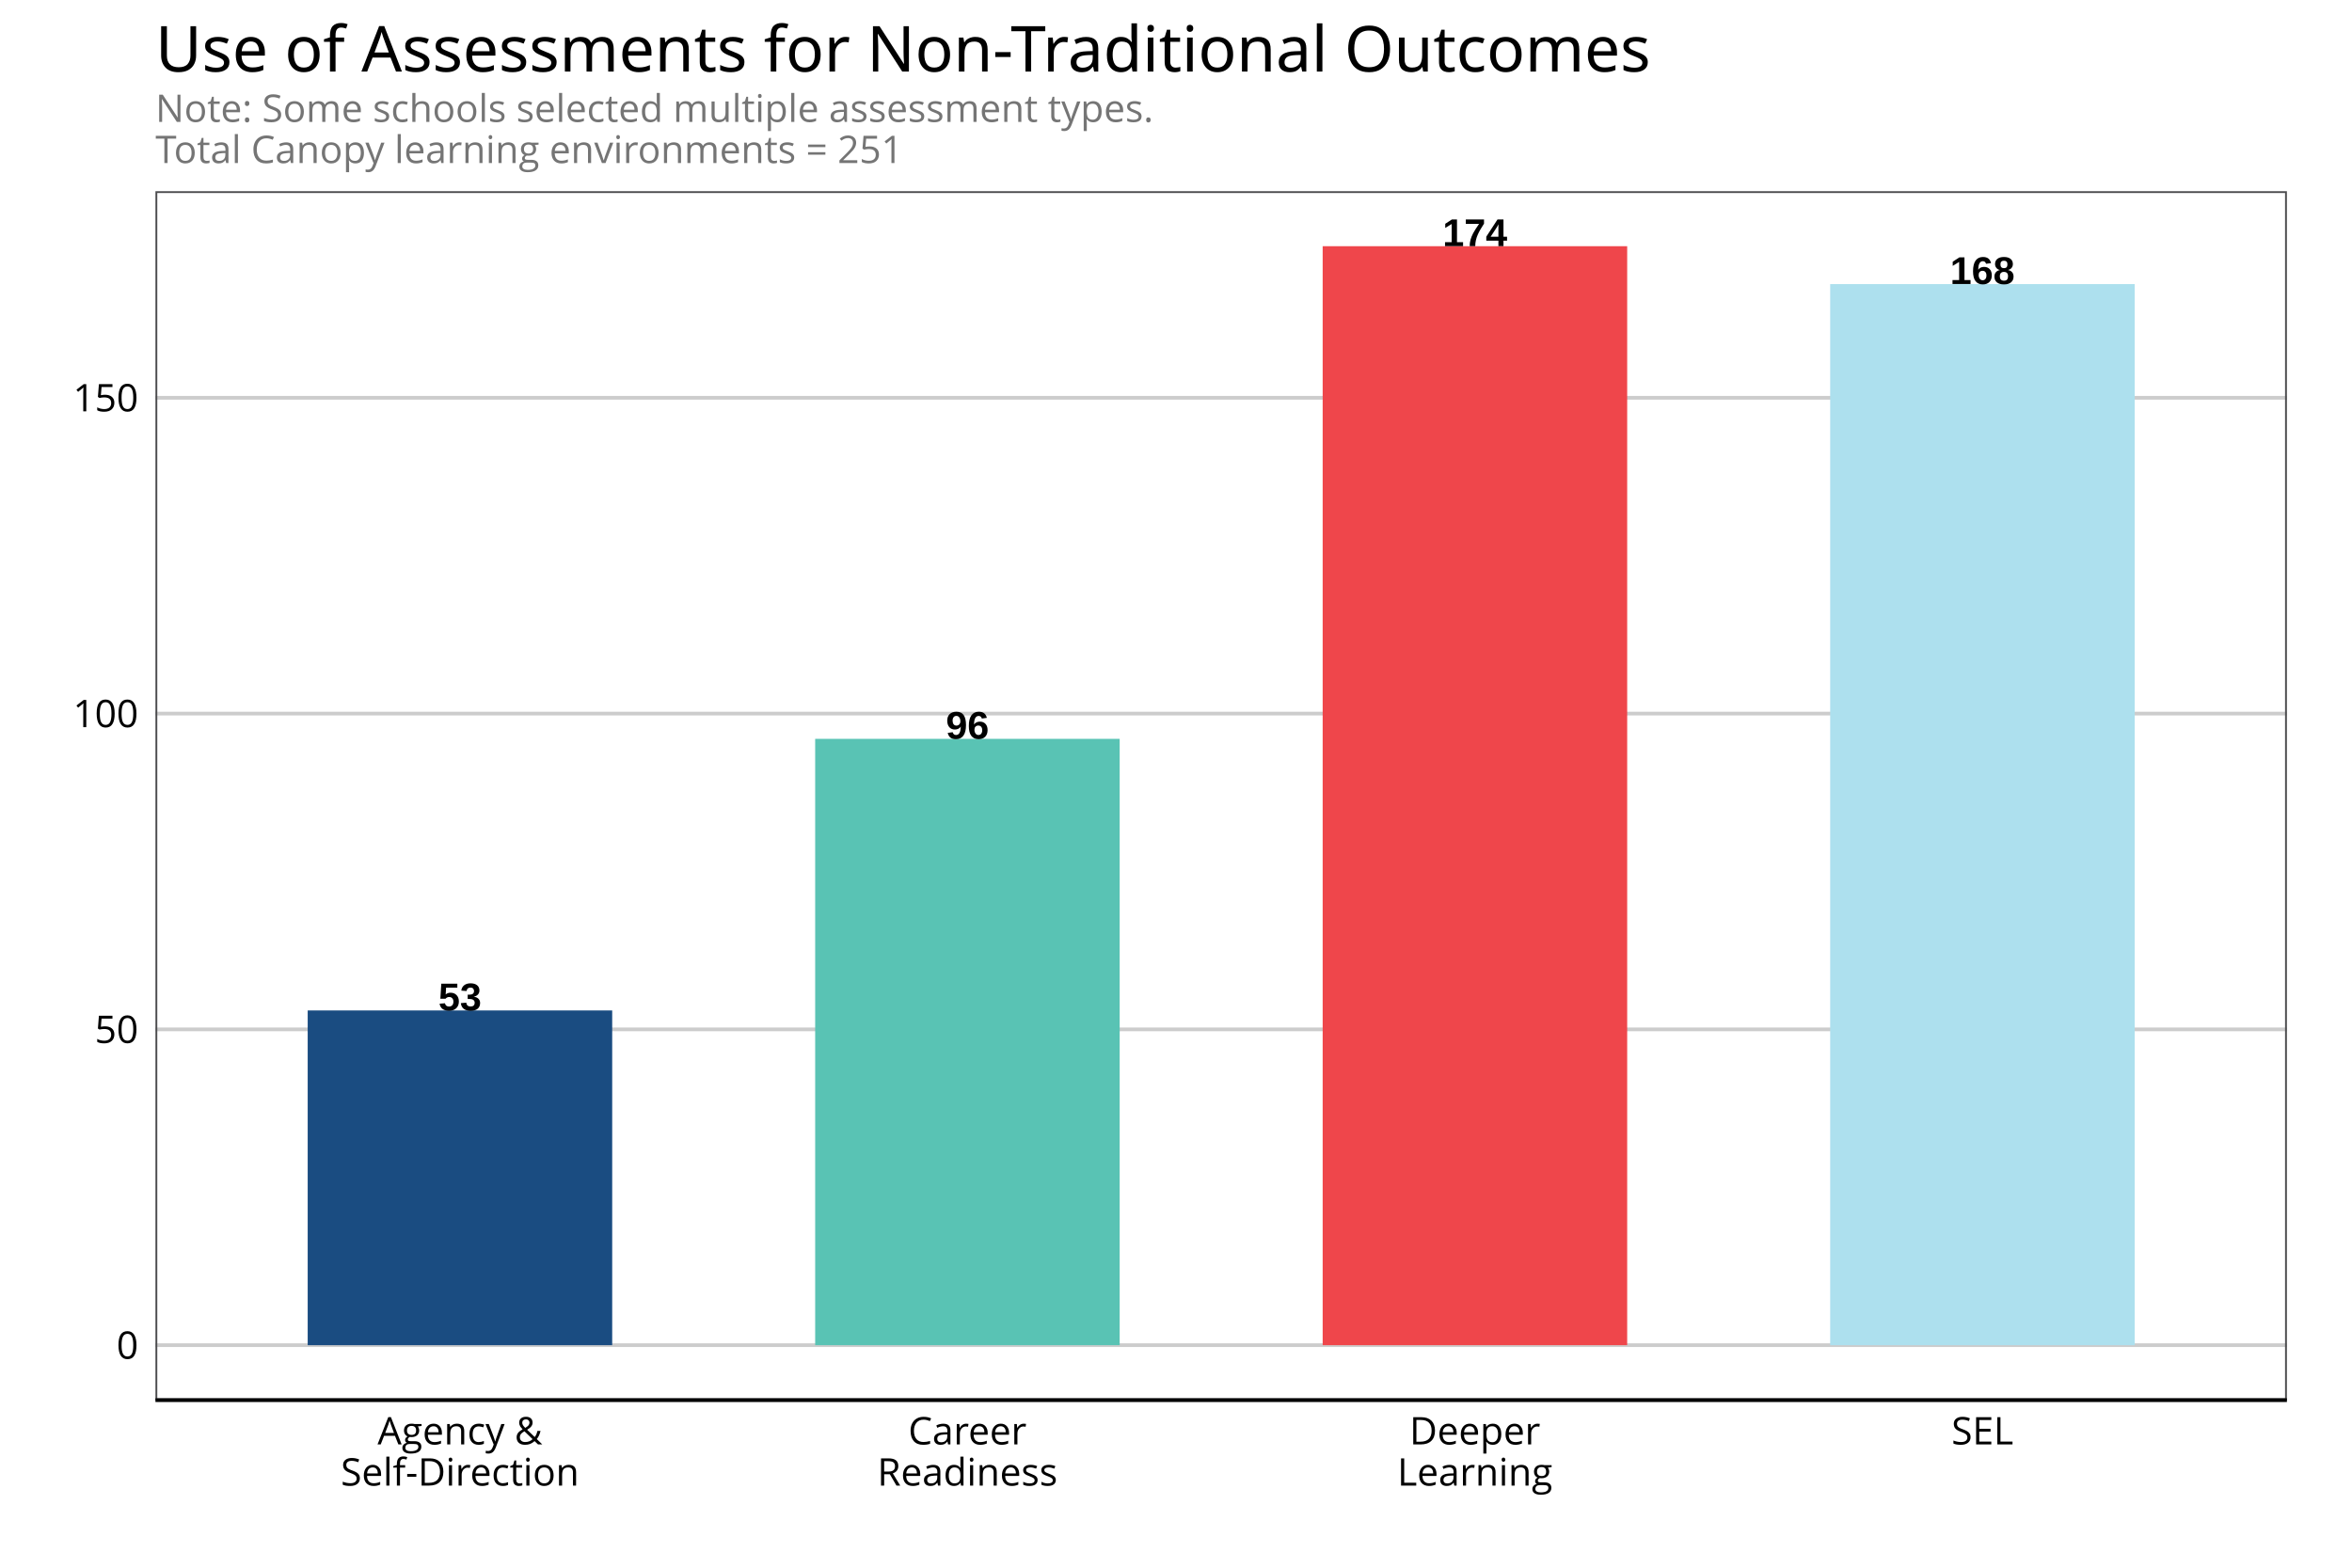
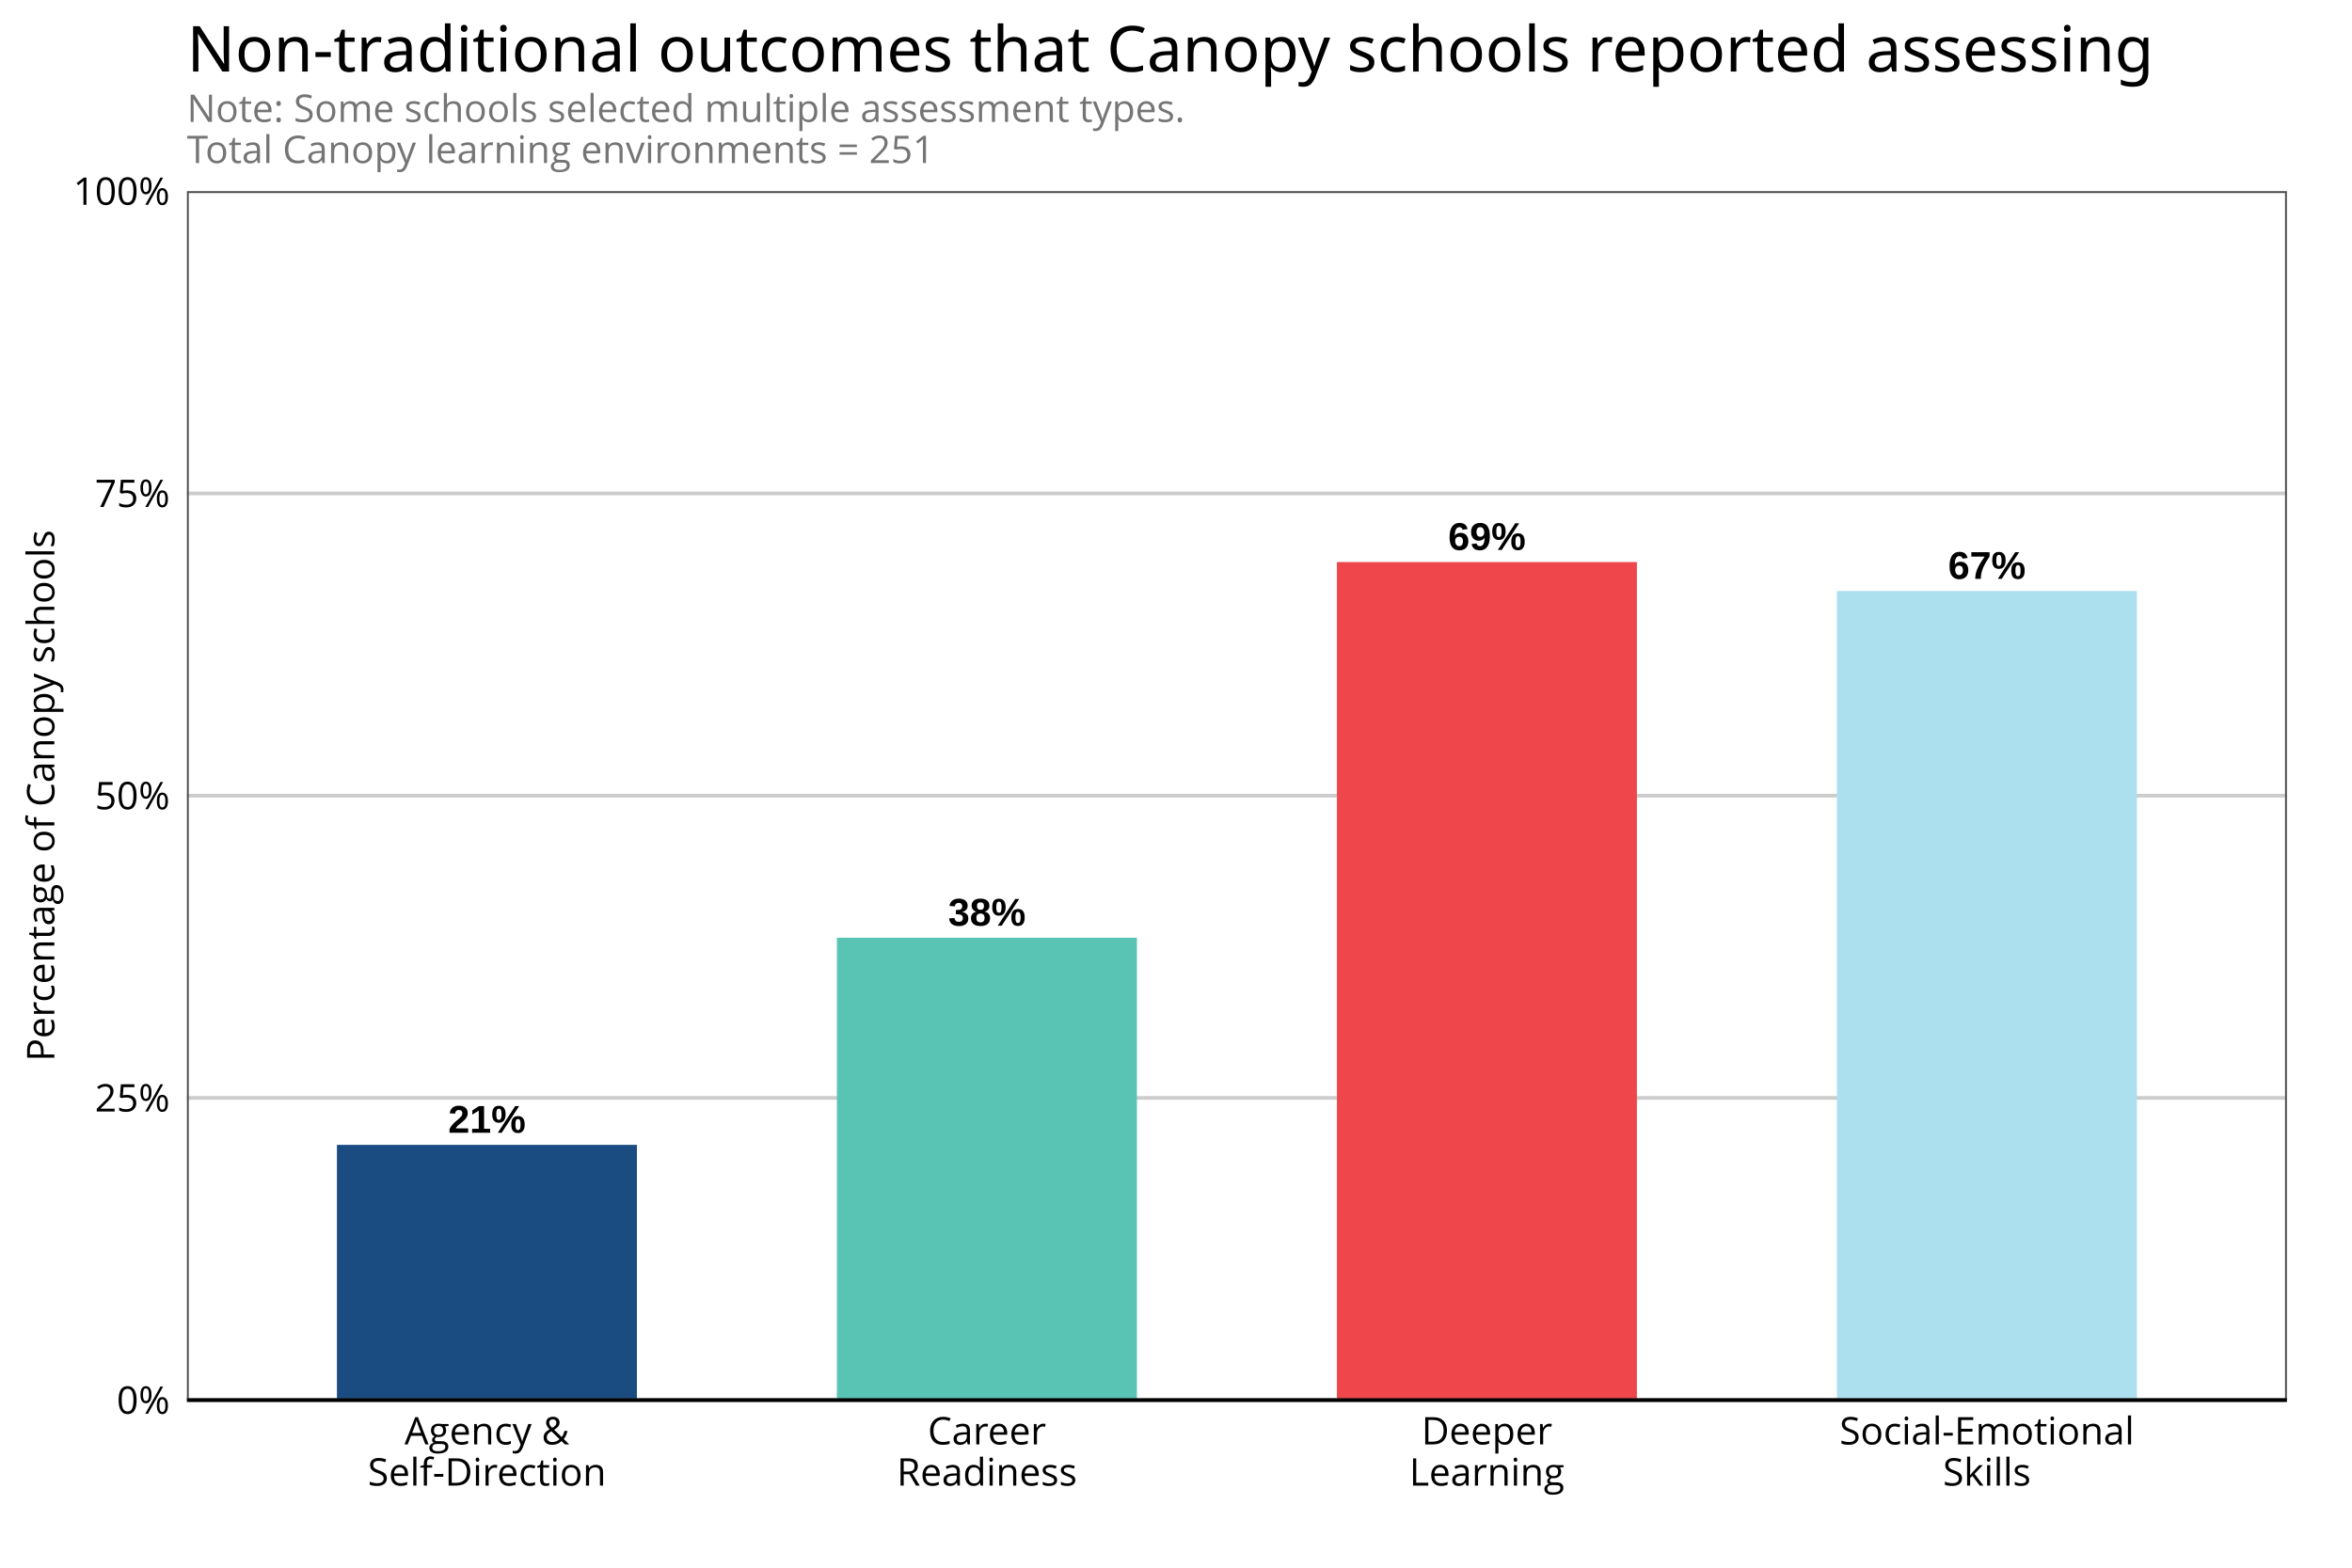
<svg xmlns="http://www.w3.org/2000/svg" class="svglite" width="864.00pt" height="576.00pt" viewBox="0 0 864.00 576.00">
  <defs>
    <style type="text/css">
    .svglite line, .svglite polyline, .svglite polygon, .svglite path, .svglite rect, .svglite circle {
      fill: none;
      stroke: #000000;
      stroke-linecap: round;
      stroke-linejoin: round;
      stroke-miterlimit: 10.00;
    }
    .svglite text {
      white-space: pre;
    }
  </style>
  </defs>
  <rect width="100%" height="100%" style="stroke: none; fill: none;" />
  <defs>
    <clipPath id="cpMC4wMHw4NjQuMDB8MC4wMHw1NzYuMDA=">
      <rect x="0.00" y="0.00" width="864.00" height="576.00" />
    </clipPath>
  </defs>
  <g clip-path="url(#cpMC4wMHw4NjQuMDB8MC4wMHw1NzYuMDA=)">
</g>
  <defs>
-     <clipPath id="cpNTcuMTB8ODQwLjA5fDcwLjI0fDUxNC40NA==">
-       <rect x="57.10" y="70.24" width="782.99" height="444.20" />
+     <clipPath id="cpNjguNjd8ODQwLjA5fDcwLjI0fDUxNC40NA==">
+       <rect x="68.67" y="70.24" width="771.42" height="444.20" />
    </clipPath>
  </defs>
-   <g clip-path="url(#cpNTcuMTB8ODQwLjA5fDcwLjI0fDUxNC40NA==)">
-     <rect x="57.10" y="70.24" width="782.99" height="444.20" style="stroke-width: 1.36; stroke: none;" />
-     <polyline points="57.10,494.25 840.09,494.25 " style="stroke-width: 1.36; stroke: #CCCCCC; stroke-linecap: butt;" />
-     <polyline points="57.10,378.22 840.09,378.22 " style="stroke-width: 1.36; stroke: #CCCCCC; stroke-linecap: butt;" />
-     <polyline points="57.10,262.19 840.09,262.19 " style="stroke-width: 1.36; stroke: #CCCCCC; stroke-linecap: butt;" />
-     <polyline points="57.10,146.15 840.09,146.15 " style="stroke-width: 1.36; stroke: #CCCCCC; stroke-linecap: butt;" />
-     <rect x="113.03" y="371.26" width="111.86" height="122.99" style="stroke-width: 1.07; stroke: none; stroke-linecap: butt; stroke-linejoin: miter; fill: #1A4C81;" />
-     <rect x="299.45" y="271.47" width="111.86" height="222.78" style="stroke-width: 1.07; stroke: none; stroke-linecap: butt; stroke-linejoin: miter; fill: #59C3B4;" />
-     <rect x="485.88" y="90.46" width="111.86" height="403.79" style="stroke-width: 1.07; stroke: none; stroke-linecap: butt; stroke-linejoin: miter; fill: #EF464B;" />
-     <rect x="672.31" y="104.38" width="111.86" height="389.87" style="stroke-width: 1.07; stroke: none; stroke-linecap: butt; stroke-linejoin: miter; fill: #ADE0EE;" />
-     <text x="168.96" y="371.23" text-anchor="middle" style="font-size: 14.23px; font-weight: bold; font-family: &quot;Arial&quot;;" textLength="15.81px" lengthAdjust="spacingAndGlyphs">53</text>
-     <text x="355.38" y="271.44" text-anchor="middle" style="font-size: 14.23px; font-weight: bold; font-family: &quot;Arial&quot;;" textLength="15.81px" lengthAdjust="spacingAndGlyphs">96</text>
-     <text x="541.81" y="90.43" text-anchor="middle" style="font-size: 14.23px; font-weight: bold; font-family: &quot;Arial&quot;;" textLength="23.72px" lengthAdjust="spacingAndGlyphs">174</text>
-     <text x="728.23" y="104.36" text-anchor="middle" style="font-size: 14.23px; font-weight: bold; font-family: &quot;Arial&quot;;" textLength="23.72px" lengthAdjust="spacingAndGlyphs">168</text>
-     <rect x="57.10" y="70.24" width="782.99" height="444.20" style="stroke-width: 1.36; stroke: #4D4D4F;" />
+   <g clip-path="url(#cpNjguNjd8ODQwLjA5fDcwLjI0fDUxNC40NA==)">
+     <rect x="68.67" y="70.24" width="771.42" height="444.20" style="stroke-width: 1.36; stroke: none;" />
+     <polyline points="68.67,514.44 840.09,514.44 " style="stroke-width: 1.36; stroke: #CCCCCC; stroke-linecap: butt;" />
+     <polyline points="68.67,403.39 840.09,403.39 " style="stroke-width: 1.36; stroke: #CCCCCC; stroke-linecap: butt;" />
+     <polyline points="68.67,292.34 840.09,292.34 " style="stroke-width: 1.36; stroke: #CCCCCC; stroke-linecap: butt;" />
+     <polyline points="68.67,181.29 840.09,181.29 " style="stroke-width: 1.36; stroke: #CCCCCC; stroke-linecap: butt;" />
+     <polyline points="68.67,70.24 840.09,70.24 " style="stroke-width: 1.36; stroke: #CCCCCC; stroke-linecap: butt;" />
+     <rect x="123.77" y="420.65" width="110.20" height="93.80" style="stroke-width: 1.07; stroke: none; stroke-linecap: butt; stroke-linejoin: miter; fill: #1A4C81;" />
+     <rect x="307.44" y="344.55" width="110.20" height="169.89" style="stroke-width: 1.07; stroke: none; stroke-linecap: butt; stroke-linejoin: miter; fill: #59C3B4;" />
+     <rect x="491.11" y="206.51" width="110.20" height="307.93" style="stroke-width: 1.07; stroke: none; stroke-linecap: butt; stroke-linejoin: miter; fill: #EF464B;" />
+     <rect x="674.79" y="217.13" width="110.20" height="297.31" style="stroke-width: 1.07; stroke: none; stroke-linecap: butt; stroke-linejoin: miter; fill: #ADE0EE;" />
+     <text x="178.87" y="416.20" text-anchor="middle" style="font-size: 14.23px; font-weight: bold; font-family: &quot;Arial&quot;;" textLength="28.45px" lengthAdjust="spacingAndGlyphs">21%</text>
+     <text x="362.55" y="340.11" text-anchor="middle" style="font-size: 14.23px; font-weight: bold; font-family: &quot;Arial&quot;;" textLength="28.45px" lengthAdjust="spacingAndGlyphs">38%</text>
+     <text x="546.22" y="202.07" text-anchor="middle" style="font-size: 14.23px; font-weight: bold; font-family: &quot;Arial&quot;;" textLength="28.45px" lengthAdjust="spacingAndGlyphs">69%</text>
+     <text x="729.89" y="212.69" text-anchor="middle" style="font-size: 14.23px; font-weight: bold; font-family: &quot;Arial&quot;;" textLength="28.45px" lengthAdjust="spacingAndGlyphs">67%</text>
+     <rect x="68.67" y="70.24" width="771.42" height="444.20" style="stroke-width: 1.36; stroke: #4D4D4F;" />
  </g>
  <g clip-path="url(#cpMC4wMHw4NjQuMDB8MC4wMHw1NzYuMDA=)">
-     <text x="50.82" y="499.25" text-anchor="end" style="font-size: 14.00px; font-family: &quot;Open Sans&quot;;" textLength="8.01px" lengthAdjust="spacingAndGlyphs">0</text>
-     <text x="50.82" y="383.21" text-anchor="end" style="font-size: 14.00px; font-family: &quot;Open Sans&quot;;" textLength="16.01px" lengthAdjust="spacingAndGlyphs">50</text>
-     <text x="50.82" y="267.18" text-anchor="end" style="font-size: 14.00px; font-family: &quot;Open Sans&quot;;" textLength="24.02px" lengthAdjust="spacingAndGlyphs">100</text>
-     <text x="50.82" y="151.15" text-anchor="end" style="font-size: 14.00px; font-family: &quot;Open Sans&quot;;" textLength="24.02px" lengthAdjust="spacingAndGlyphs">150</text>
-     <polyline points="57.10,514.44 840.09,514.44 " style="stroke-width: 1.36; stroke-linecap: butt;" />
-     <text x="168.96" y="530.71" text-anchor="middle" style="font-size: 14.00px; font-family: &quot;Open Sans&quot;;" textLength="64.08px" lengthAdjust="spacingAndGlyphs">Agency &amp; </text>
-     <text x="168.96" y="545.83" text-anchor="middle" style="font-size: 14.00px; font-family: &quot;Open Sans&quot;;" textLength="87.80px" lengthAdjust="spacingAndGlyphs">Self-Direction</text>
-     <text x="355.38" y="530.71" text-anchor="middle" style="font-size: 14.00px; font-family: &quot;Open Sans&quot;;" textLength="47.40px" lengthAdjust="spacingAndGlyphs">Career </text>
-     <text x="355.38" y="545.83" text-anchor="middle" style="font-size: 14.00px; font-family: &quot;Open Sans&quot;;" textLength="66.15px" lengthAdjust="spacingAndGlyphs">Readiness</text>
-     <text x="541.81" y="530.71" text-anchor="middle" style="font-size: 14.00px; font-family: &quot;Open Sans&quot;;" textLength="51.67px" lengthAdjust="spacingAndGlyphs">Deeper </text>
-     <text x="541.81" y="545.83" text-anchor="middle" style="font-size: 14.00px; font-family: &quot;Open Sans&quot;;" textLength="56.97px" lengthAdjust="spacingAndGlyphs">Learning</text>
-     <text x="728.23" y="530.71" text-anchor="middle" style="font-size: 14.00px; font-family: &quot;Open Sans&quot;;" textLength="22.76px" lengthAdjust="spacingAndGlyphs">SEL</text>
-     <text x="57.10" y="44.79" style="font-size: 14.00px;fill: #757575; font-family: &quot;Open Sans&quot;;" textLength="366.29px" lengthAdjust="spacingAndGlyphs">Note: Some schools selected multiple assessment types.</text>
-     <text x="57.10" y="59.91" style="font-size: 14.00px;fill: #757575; font-family: &quot;Open Sans&quot;;" textLength="275.76px" lengthAdjust="spacingAndGlyphs">Total Canopy learning environments = 251</text>
-     <text x="57.10" y="26.30" style="font-size: 23.33px; font-family: &quot;Bebas Neue&quot;;" textLength="391.48px" lengthAdjust="spacingAndGlyphs">Use of Assessments for Non-Traditional Outcomes</text>
+     <text x="62.40" y="519.44" text-anchor="end" style="font-size: 14.00px; font-family: &quot;Open Sans&quot;;" textLength="19.58px" lengthAdjust="spacingAndGlyphs">0%</text>
+     <text x="62.40" y="408.39" text-anchor="end" style="font-size: 14.00px; font-family: &quot;Open Sans&quot;;" textLength="27.58px" lengthAdjust="spacingAndGlyphs">25%</text>
+     <text x="62.40" y="297.34" text-anchor="end" style="font-size: 14.00px; font-family: &quot;Open Sans&quot;;" textLength="27.58px" lengthAdjust="spacingAndGlyphs">50%</text>
+     <text x="62.40" y="186.29" text-anchor="end" style="font-size: 14.00px; font-family: &quot;Open Sans&quot;;" textLength="27.58px" lengthAdjust="spacingAndGlyphs">75%</text>
+     <text x="62.40" y="75.24" text-anchor="end" style="font-size: 14.00px; font-family: &quot;Open Sans&quot;;" textLength="35.59px" lengthAdjust="spacingAndGlyphs">100%</text>
+     <polyline points="68.67,514.44 840.09,514.44 " style="stroke-width: 1.36; stroke-linecap: butt;" />
+     <text x="178.87" y="530.71" text-anchor="middle" style="font-size: 14.00px; font-family: &quot;Open Sans&quot;;" textLength="64.08px" lengthAdjust="spacingAndGlyphs">Agency &amp; </text>
+     <text x="178.87" y="545.83" text-anchor="middle" style="font-size: 14.00px; font-family: &quot;Open Sans&quot;;" textLength="87.80px" lengthAdjust="spacingAndGlyphs">Self-Direction</text>
+     <text x="362.55" y="530.71" text-anchor="middle" style="font-size: 14.00px; font-family: &quot;Open Sans&quot;;" textLength="47.40px" lengthAdjust="spacingAndGlyphs">Career </text>
+     <text x="362.55" y="545.83" text-anchor="middle" style="font-size: 14.00px; font-family: &quot;Open Sans&quot;;" textLength="66.15px" lengthAdjust="spacingAndGlyphs">Readiness</text>
+     <text x="546.22" y="530.71" text-anchor="middle" style="font-size: 14.00px; font-family: &quot;Open Sans&quot;;" textLength="51.67px" lengthAdjust="spacingAndGlyphs">Deeper </text>
+     <text x="546.22" y="545.83" text-anchor="middle" style="font-size: 14.00px; font-family: &quot;Open Sans&quot;;" textLength="56.97px" lengthAdjust="spacingAndGlyphs">Learning</text>
+     <text x="729.89" y="530.71" text-anchor="middle" style="font-size: 14.00px; font-family: &quot;Open Sans&quot;;" textLength="111.77px" lengthAdjust="spacingAndGlyphs">Social-Emotional </text>
+     <text x="729.89" y="545.83" text-anchor="middle" style="font-size: 14.00px; font-family: &quot;Open Sans&quot;;" textLength="32.30px" lengthAdjust="spacingAndGlyphs">Skills</text>
+     <text transform="translate(19.96,292.34) rotate(-90)" text-anchor="middle" style="font-size: 14.00px; font-family: &quot;Open Sans&quot;;" textLength="195.57px" lengthAdjust="spacingAndGlyphs">Percentage of Canopy schools</text>
+     <text x="68.67" y="44.79" style="font-size: 14.00px;fill: #757575; font-family: &quot;Open Sans&quot;;" textLength="366.29px" lengthAdjust="spacingAndGlyphs">Note: Some schools selected multiple assessment types.</text>
+     <text x="68.67" y="59.91" style="font-size: 14.00px;fill: #757575; font-family: &quot;Open Sans&quot;;" textLength="275.76px" lengthAdjust="spacingAndGlyphs">Total Canopy learning environments = 251</text>
+     <text x="68.67" y="26.30" style="font-size: 23.33px; font-family: &quot;Bebas Neue&quot;;" textLength="526.71px" lengthAdjust="spacingAndGlyphs">Non-traditional outcomes that Canopy schools reported assessing</text>
  </g>
</svg>
